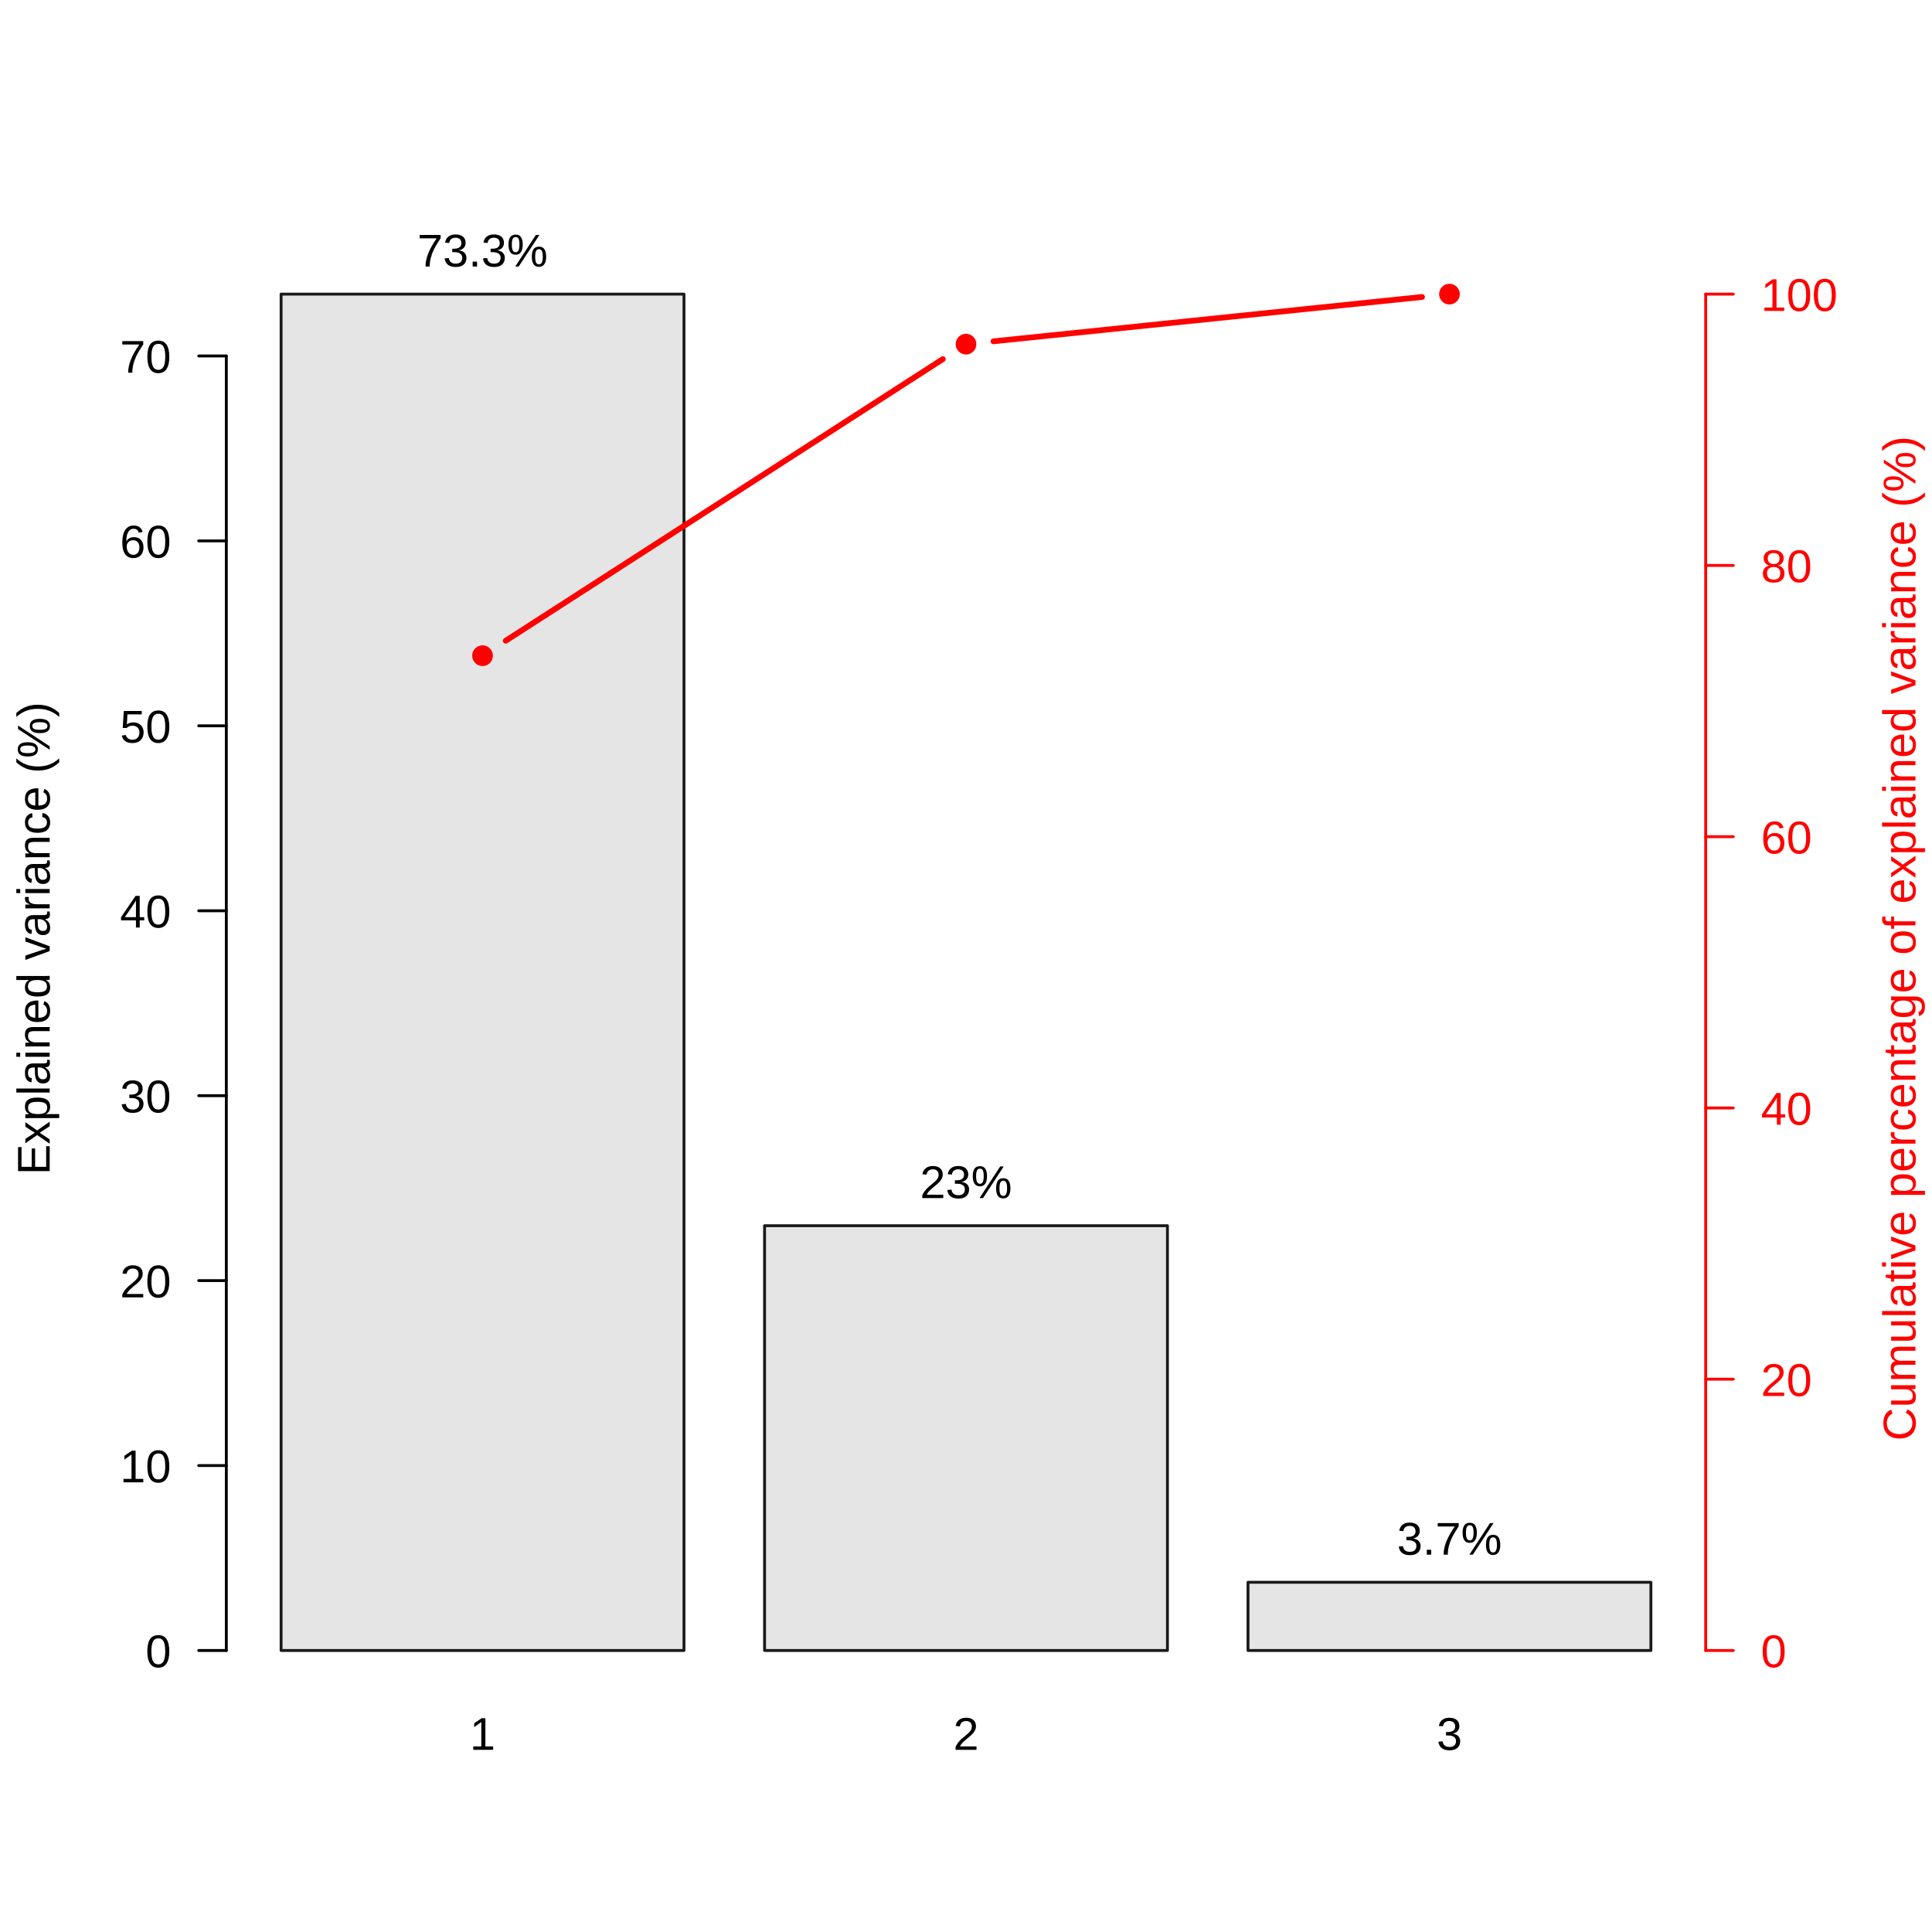
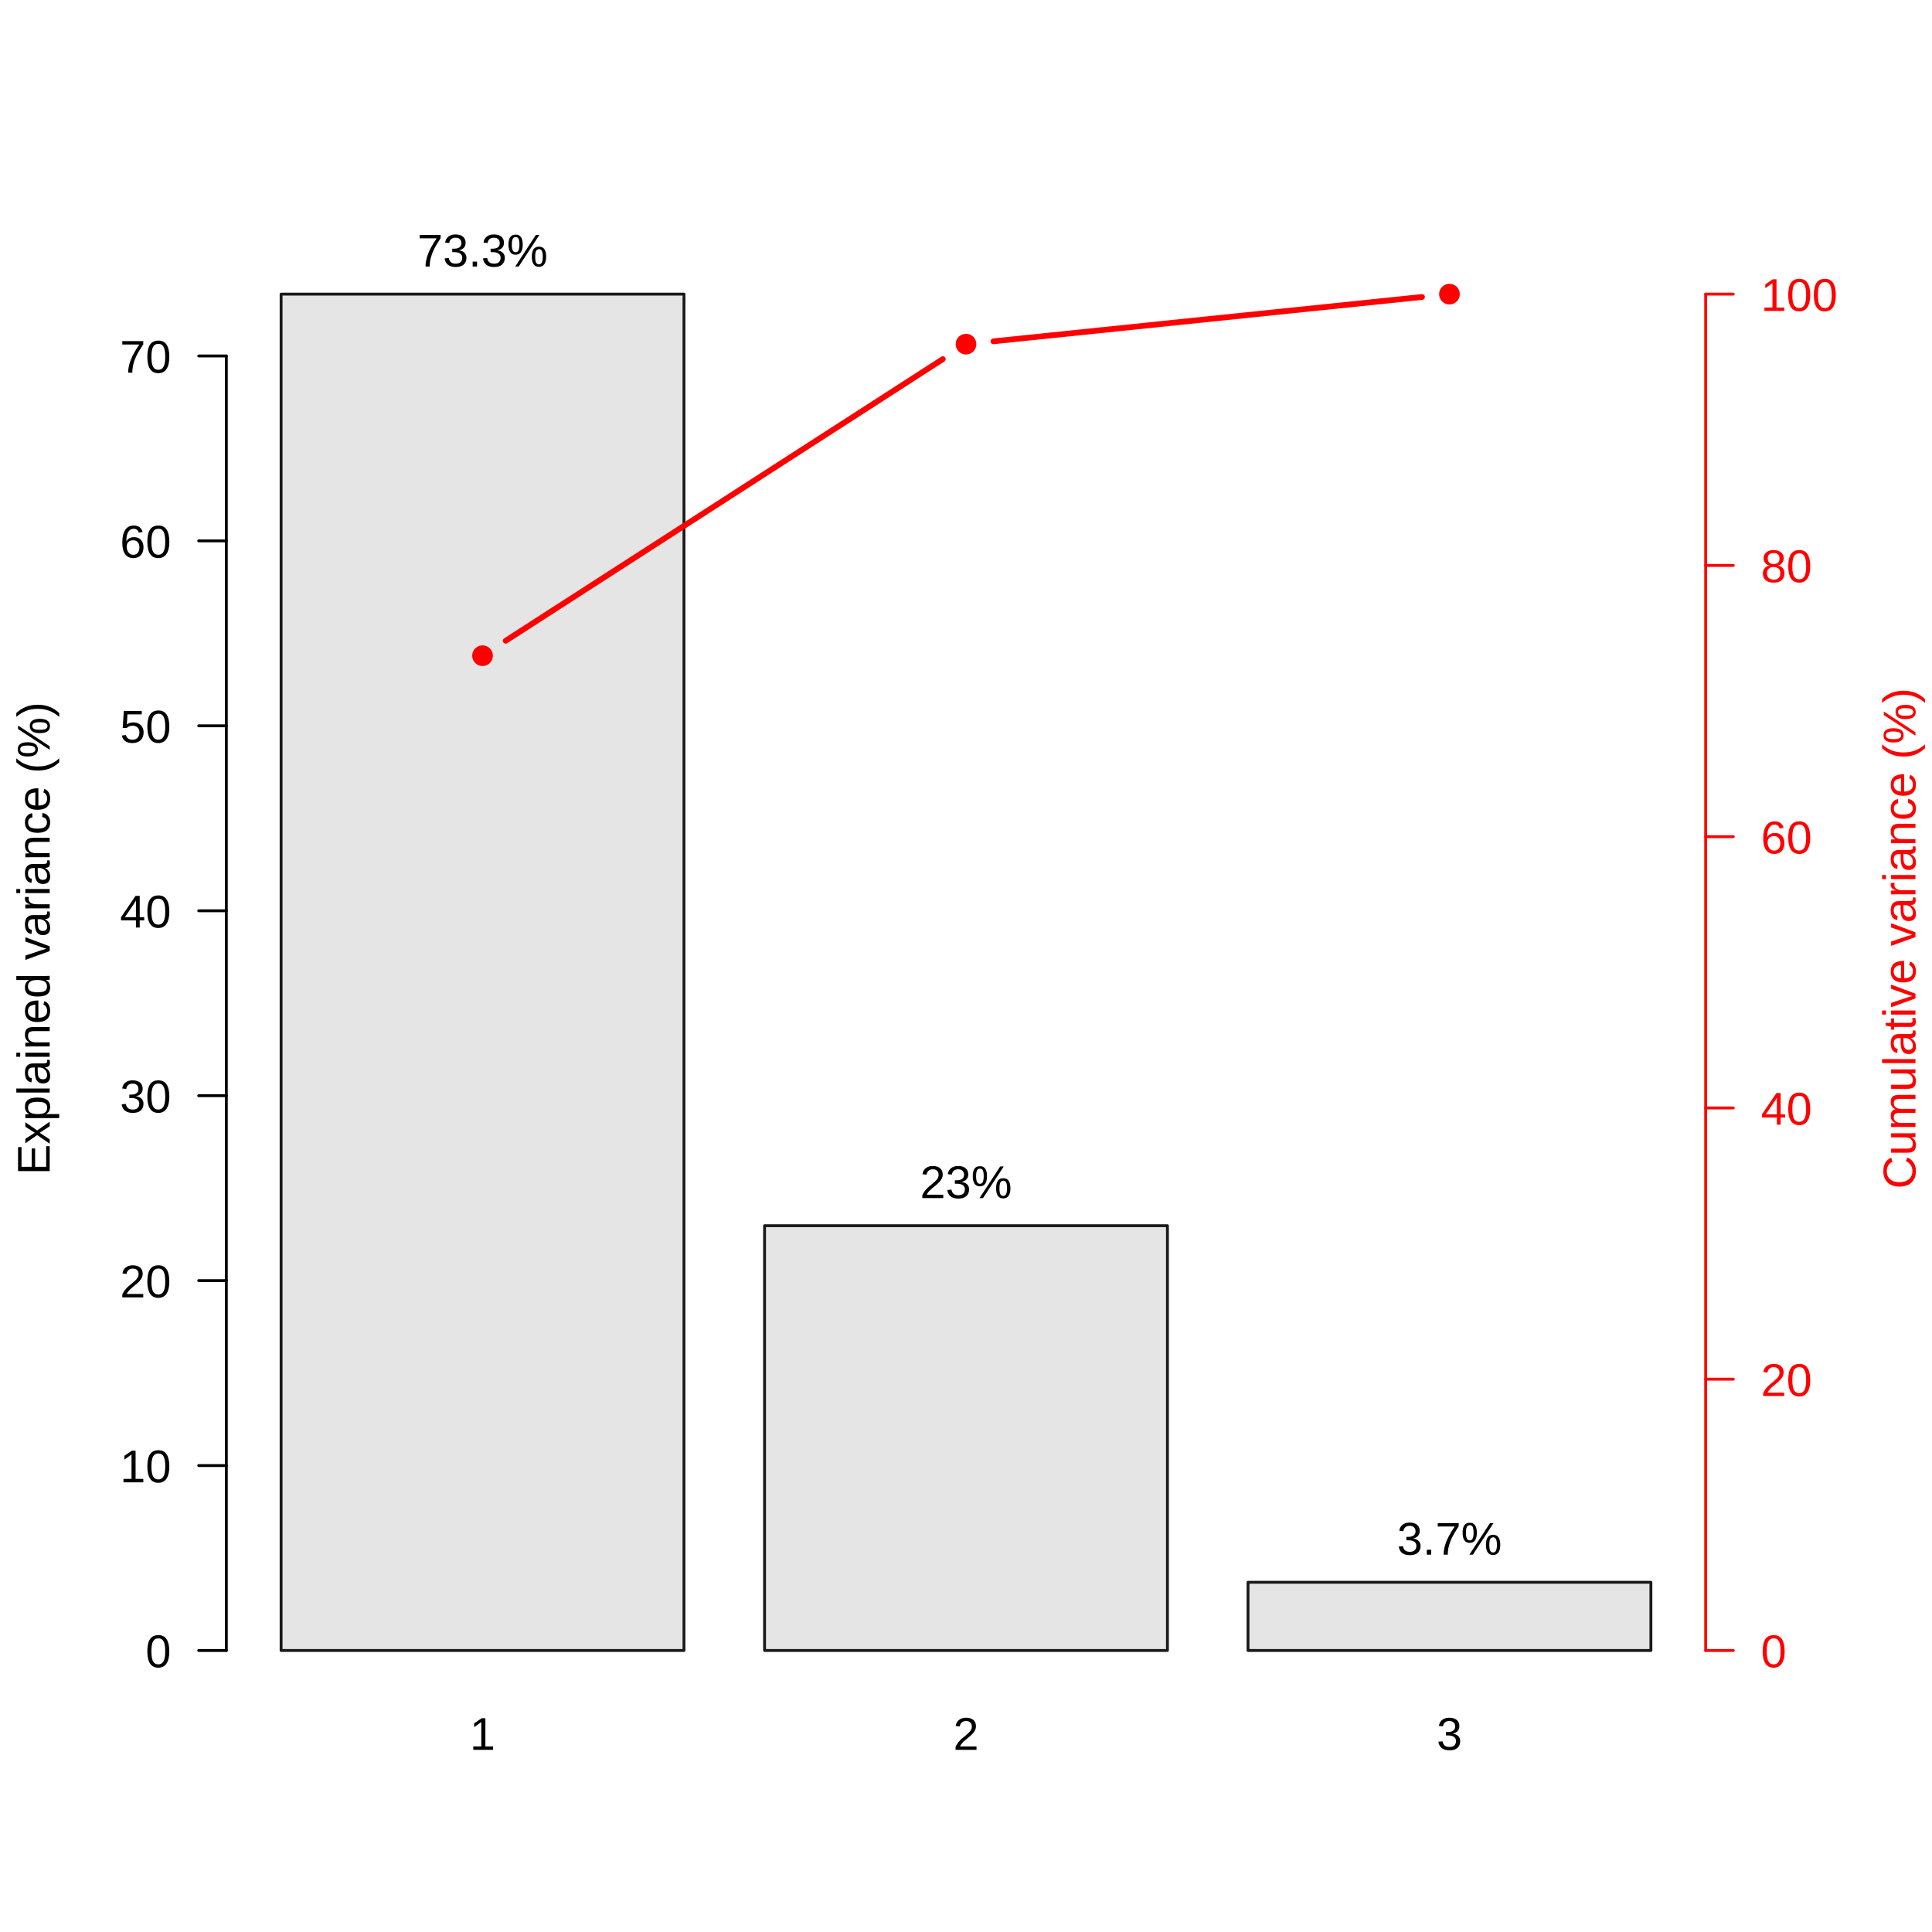
<svg xmlns="http://www.w3.org/2000/svg" class="svglite" width="504.00pt" height="504.00pt" viewBox="0 0 504.00 504.00">
  <defs>
    <style type="text/css">
    .svglite line, .svglite polyline, .svglite polygon, .svglite path, .svglite rect, .svglite circle {
      fill: none;
      stroke: #000000;
      stroke-linecap: round;
      stroke-linejoin: round;
      stroke-miterlimit: 10.00;
    }
    .svglite text {
      white-space: pre;
    }
  </style>
  </defs>
  <rect width="100%" height="100%" style="stroke: none; fill: #FFFFFF;" />
  <defs>
    <clipPath id="cpMC4wMHw1MDQuMDB8MC4wMHw1MDQuMDA=">
      <rect x="0.00" y="0.00" width="504.00" height="504.00" />
    </clipPath>
  </defs>
  <g clip-path="url(#cpMC4wMHw1MDQuMDB8MC4wMHw1MDQuMDA=)">
    <rect x="73.33" y="76.73" width="105.10" height="353.83" style="stroke-width: 0.75; stroke: #1A1A1A; fill: #E5E5E5;" />
    <rect x="199.45" y="319.75" width="105.10" height="110.81" style="stroke-width: 0.75; stroke: #1A1A1A; fill: #E5E5E5;" />
    <rect x="325.57" y="412.77" width="105.10" height="17.79" style="stroke-width: 0.75; stroke: #1A1A1A; fill: #E5E5E5;" />
    <text x="125.88" y="456.48" text-anchor="middle" style="font-size: 12.00px; font-family: &quot;Arial&quot;;" textLength="7.64px" lengthAdjust="spacingAndGlyphs">1</text>
    <text x="252.00" y="456.48" text-anchor="middle" style="font-size: 12.00px; font-family: &quot;Arial&quot;;" textLength="7.64px" lengthAdjust="spacingAndGlyphs">2</text>
    <text x="378.12" y="456.48" text-anchor="middle" style="font-size: 12.00px; font-family: &quot;Arial&quot;;" textLength="7.64px" lengthAdjust="spacingAndGlyphs">3</text>
    <text transform="translate(12.96,244.80) rotate(-90)" text-anchor="middle" style="font-size: 12.00px; font-family: &quot;Arial&quot;;" textLength="139.03px" lengthAdjust="spacingAndGlyphs">Explained variance (%)</text>
    <line x1="59.04" y1="430.56" x2="59.04" y2="92.86" style="stroke-width: 0.75;" />
    <line x1="59.04" y1="430.56" x2="51.84" y2="430.56" style="stroke-width: 0.75;" />
    <line x1="59.04" y1="382.32" x2="51.84" y2="382.32" style="stroke-width: 0.75;" />
    <line x1="59.04" y1="334.07" x2="51.84" y2="334.07" style="stroke-width: 0.75;" />
    <line x1="59.04" y1="285.83" x2="51.84" y2="285.83" style="stroke-width: 0.75;" />
    <line x1="59.04" y1="237.59" x2="51.84" y2="237.59" style="stroke-width: 0.75;" />
    <line x1="59.04" y1="189.34" x2="51.84" y2="189.34" style="stroke-width: 0.75;" />
    <line x1="59.04" y1="141.10" x2="51.84" y2="141.10" style="stroke-width: 0.75;" />
    <line x1="59.04" y1="92.86" x2="51.84" y2="92.86" style="stroke-width: 0.75;" />
    <text x="44.64" y="434.93" text-anchor="end" style="font-size: 12.00px; font-family: &quot;Arial&quot;;" textLength="7.64px" lengthAdjust="spacingAndGlyphs">0</text>
    <text x="44.64" y="386.69" text-anchor="end" style="font-size: 12.00px; font-family: &quot;Arial&quot;;" textLength="15.28px" lengthAdjust="spacingAndGlyphs">10</text>
    <text x="44.64" y="338.45" text-anchor="end" style="font-size: 12.00px; font-family: &quot;Arial&quot;;" textLength="15.28px" lengthAdjust="spacingAndGlyphs">20</text>
    <text x="44.64" y="290.20" text-anchor="end" style="font-size: 12.00px; font-family: &quot;Arial&quot;;" textLength="15.28px" lengthAdjust="spacingAndGlyphs">30</text>
    <text x="44.64" y="241.96" text-anchor="end" style="font-size: 12.00px; font-family: &quot;Arial&quot;;" textLength="15.28px" lengthAdjust="spacingAndGlyphs">40</text>
    <text x="44.64" y="193.72" text-anchor="end" style="font-size: 12.00px; font-family: &quot;Arial&quot;;" textLength="15.28px" lengthAdjust="spacingAndGlyphs">50</text>
    <text x="44.64" y="145.47" text-anchor="end" style="font-size: 12.00px; font-family: &quot;Arial&quot;;" textLength="15.28px" lengthAdjust="spacingAndGlyphs">60</text>
    <text x="44.64" y="97.23" text-anchor="end" style="font-size: 12.00px; font-family: &quot;Arial&quot;;" textLength="15.28px" lengthAdjust="spacingAndGlyphs">70</text>
  </g>
  <defs>
    <clipPath id="cpNTkuMDR8NDQ0Ljk2fDU5LjA0fDQzMC41Ng==">
      <rect x="59.04" y="59.04" width="385.92" height="371.52" />
    </clipPath>
  </defs>
  <g clip-path="url(#cpNTkuMDR8NDQ0Ljk2fDU5LjA0fDQzMC41Ng==)">
    <text x="125.88" y="69.53" text-anchor="middle" style="font-size: 12.00px; font-family: &quot;Arial&quot;;" textLength="38.14px" lengthAdjust="spacingAndGlyphs">73.3%</text>
    <text x="252.00" y="312.55" text-anchor="middle" style="font-size: 12.00px; font-family: &quot;Arial&quot;;" textLength="26.68px" lengthAdjust="spacingAndGlyphs">23%</text>
    <text x="378.12" y="405.57" text-anchor="middle" style="font-size: 12.00px; font-family: &quot;Arial&quot;;" textLength="30.50px" lengthAdjust="spacingAndGlyphs">3.7%</text>
    <line x1="131.93" y1="167.15" x2="245.95" y2="93.68" style="stroke-width: 1.50; stroke: #FF0000;" />
    <line x1="259.16" y1="89.04" x2="370.96" y2="77.47" style="stroke-width: 1.50; stroke: #FF0000;" />
    <circle cx="125.88" cy="171.05" r="2.70" style="stroke-width: 1.50; stroke: none; fill: #FF0000;" />
    <circle cx="252.00" cy="89.78" r="2.70" style="stroke-width: 1.50; stroke: none; fill: #FF0000;" />
    <circle cx="378.12" cy="76.73" r="2.70" style="stroke-width: 1.50; stroke: none; fill: #FF0000;" />
  </g>
  <g clip-path="url(#cpMC4wMHw1MDQuMDB8MC4wMHw1MDQuMDA=)">
    <line x1="444.96" y1="430.56" x2="444.96" y2="76.73" style="stroke-width: 0.75; stroke: #FF0000;" />
    <line x1="444.96" y1="430.56" x2="452.16" y2="430.56" style="stroke-width: 0.75; stroke: #FF0000;" />
    <line x1="444.96" y1="359.79" x2="452.16" y2="359.79" style="stroke-width: 0.75; stroke: #FF0000;" />
    <line x1="444.96" y1="289.03" x2="452.16" y2="289.03" style="stroke-width: 0.75; stroke: #FF0000;" />
    <line x1="444.96" y1="218.26" x2="452.16" y2="218.26" style="stroke-width: 0.75; stroke: #FF0000;" />
    <line x1="444.96" y1="147.50" x2="452.16" y2="147.50" style="stroke-width: 0.75; stroke: #FF0000;" />
    <line x1="444.96" y1="76.73" x2="452.16" y2="76.73" style="stroke-width: 0.75; stroke: #FF0000;" />
    <text x="459.36" y="434.93" style="font-size: 12.00px;fill: #FF0000; font-family: &quot;Arial&quot;;" textLength="7.64px" lengthAdjust="spacingAndGlyphs">0</text>
    <text x="459.36" y="364.17" style="font-size: 12.00px;fill: #FF0000; font-family: &quot;Arial&quot;;" textLength="15.28px" lengthAdjust="spacingAndGlyphs">20</text>
    <text x="459.36" y="293.40" style="font-size: 12.00px;fill: #FF0000; font-family: &quot;Arial&quot;;" textLength="15.28px" lengthAdjust="spacingAndGlyphs">40</text>
    <text x="459.36" y="222.64" style="font-size: 12.00px;fill: #FF0000; font-family: &quot;Arial&quot;;" textLength="15.28px" lengthAdjust="spacingAndGlyphs">60</text>
    <text x="459.36" y="151.87" style="font-size: 12.00px;fill: #FF0000; font-family: &quot;Arial&quot;;" textLength="15.28px" lengthAdjust="spacingAndGlyphs">80</text>
    <text x="459.36" y="81.11" style="font-size: 12.00px;fill: #FF0000; font-family: &quot;Arial&quot;;" textLength="22.92px" lengthAdjust="spacingAndGlyphs">100</text>
-     <text transform="translate(499.68,244.80) rotate(-90)" text-anchor="middle" style="font-size: 12.00px;fill: #FF0000; font-family: &quot;Arial&quot;;" textLength="298.51px" lengthAdjust="spacingAndGlyphs">Cumulative percentage of explained variance (%)</text>
+     <text transform="translate(499.68,244.80) rotate(-90)" text-anchor="middle" style="font-size: 12.00px;fill: #FF0000; font-family: &quot;Arial&quot;;" textLength="148.61px" lengthAdjust="spacingAndGlyphs">Cumulative variance (%)</text>
  </g>
</svg>
